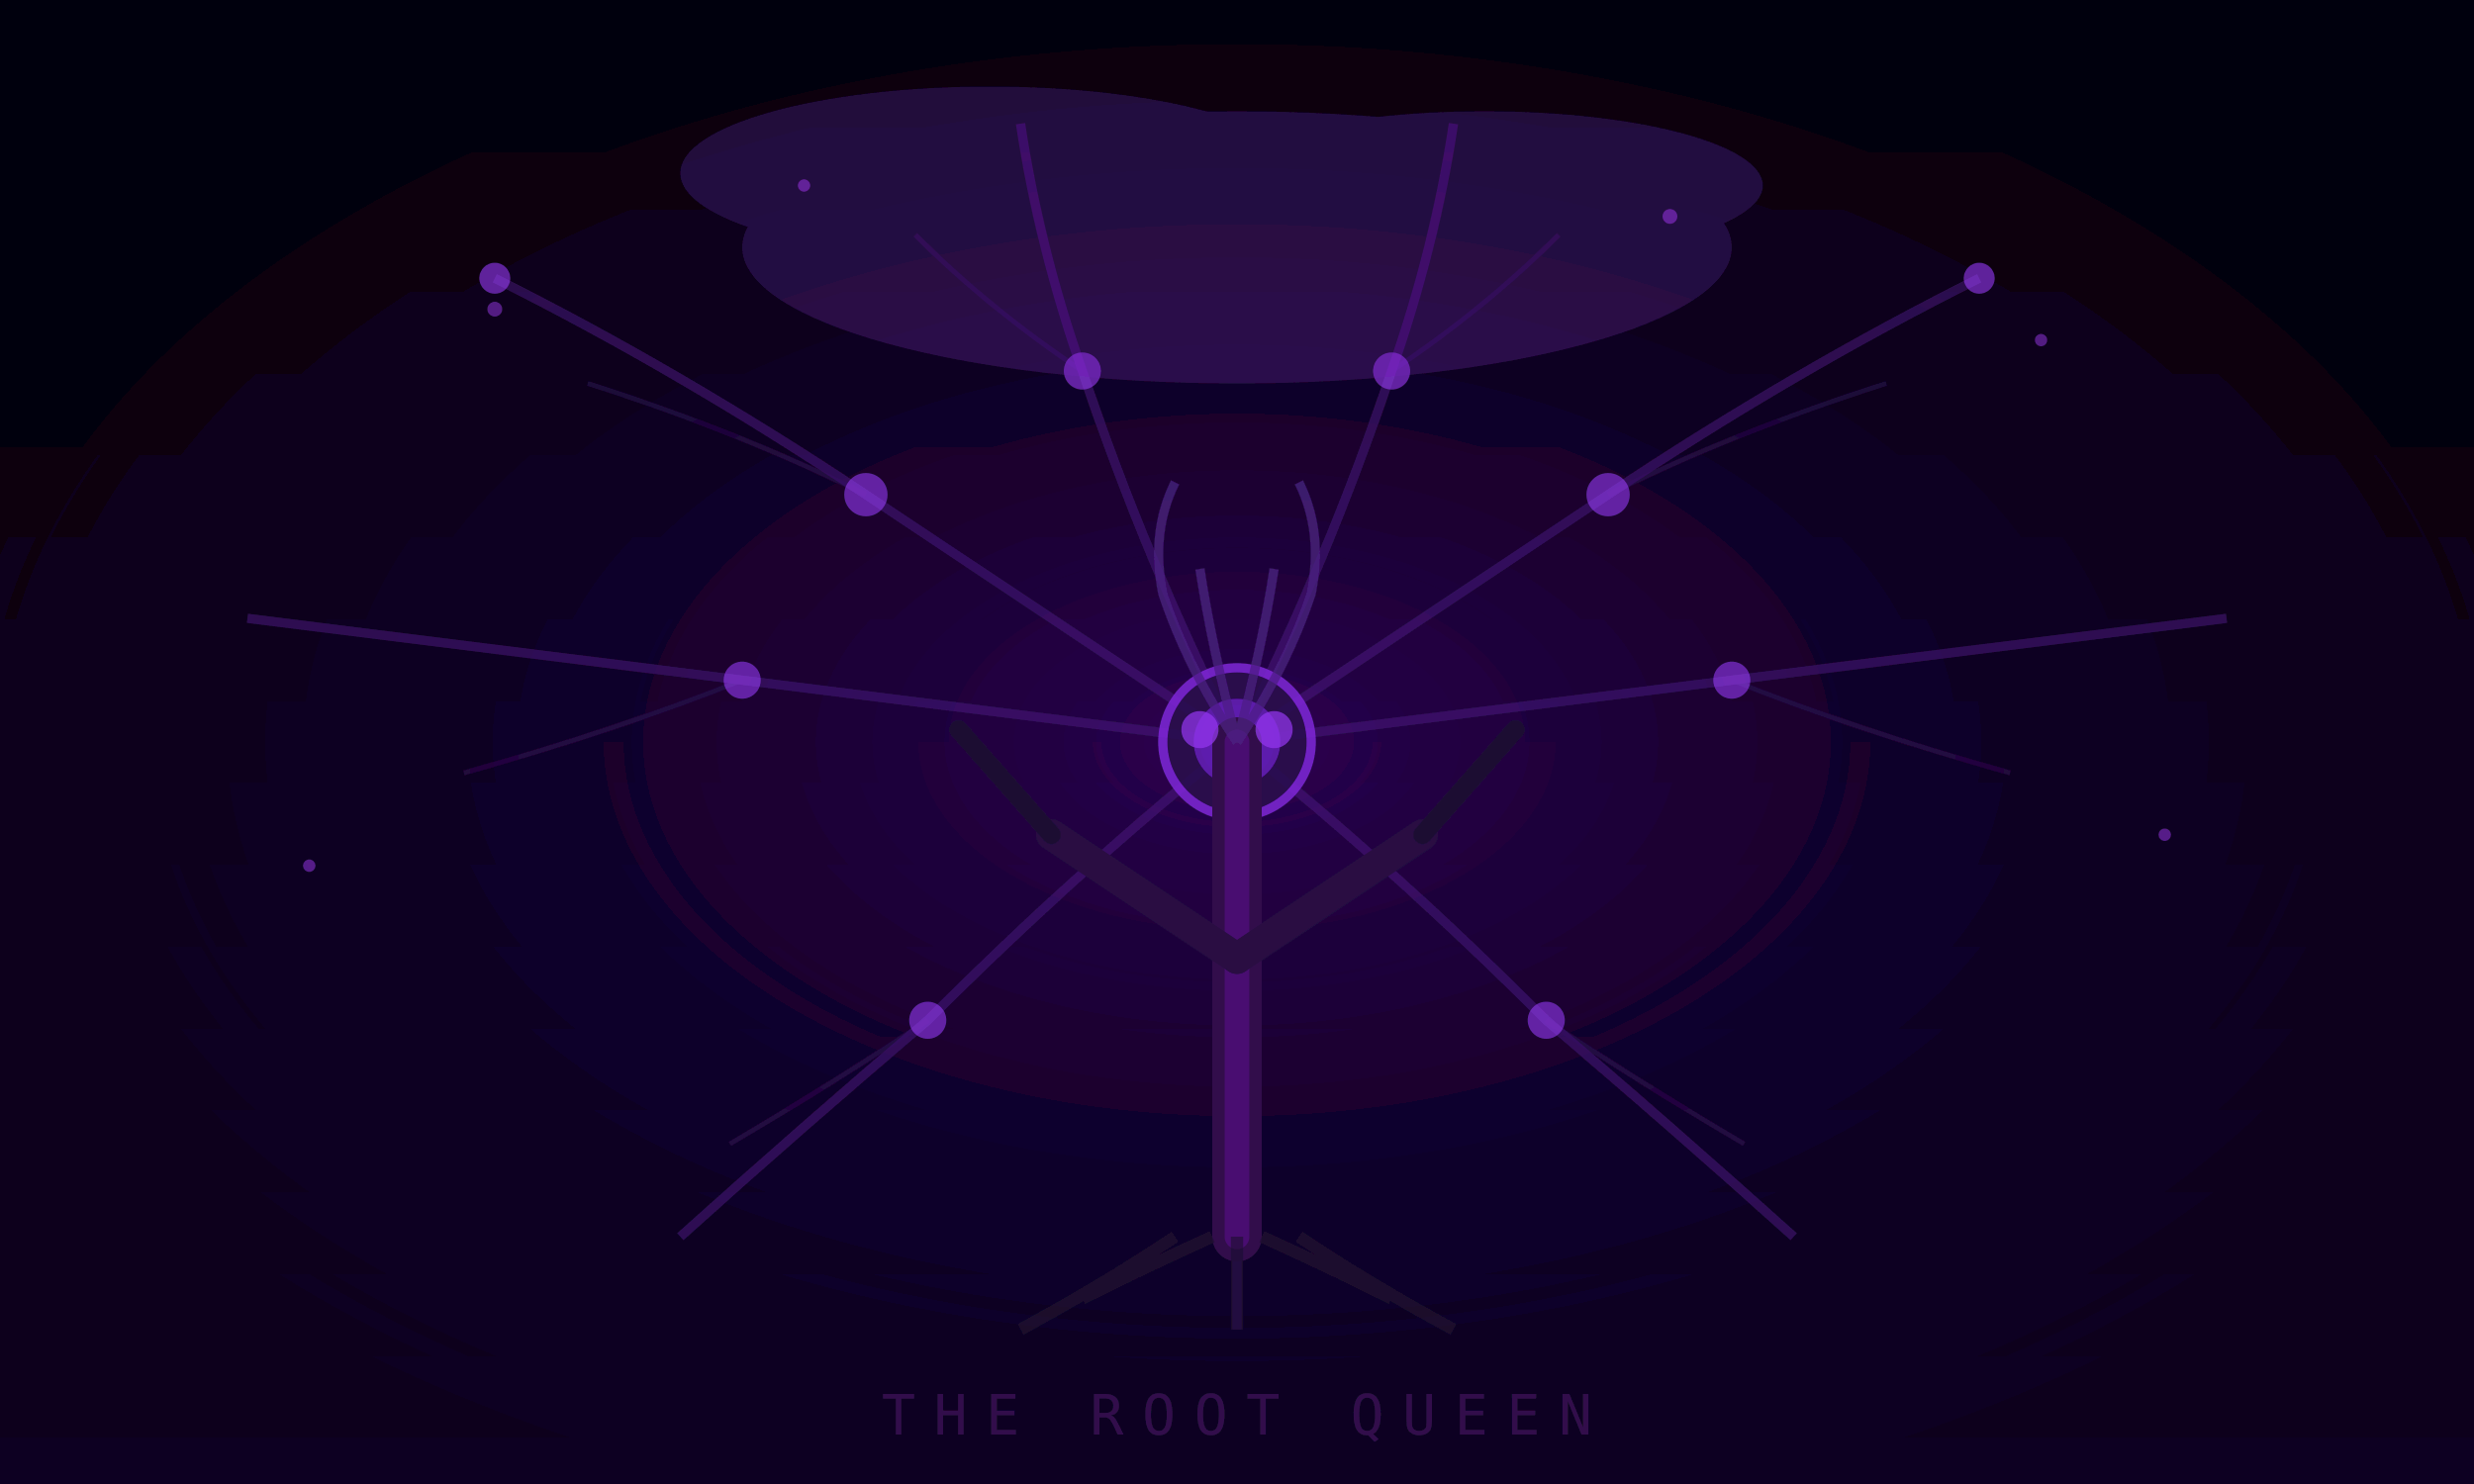
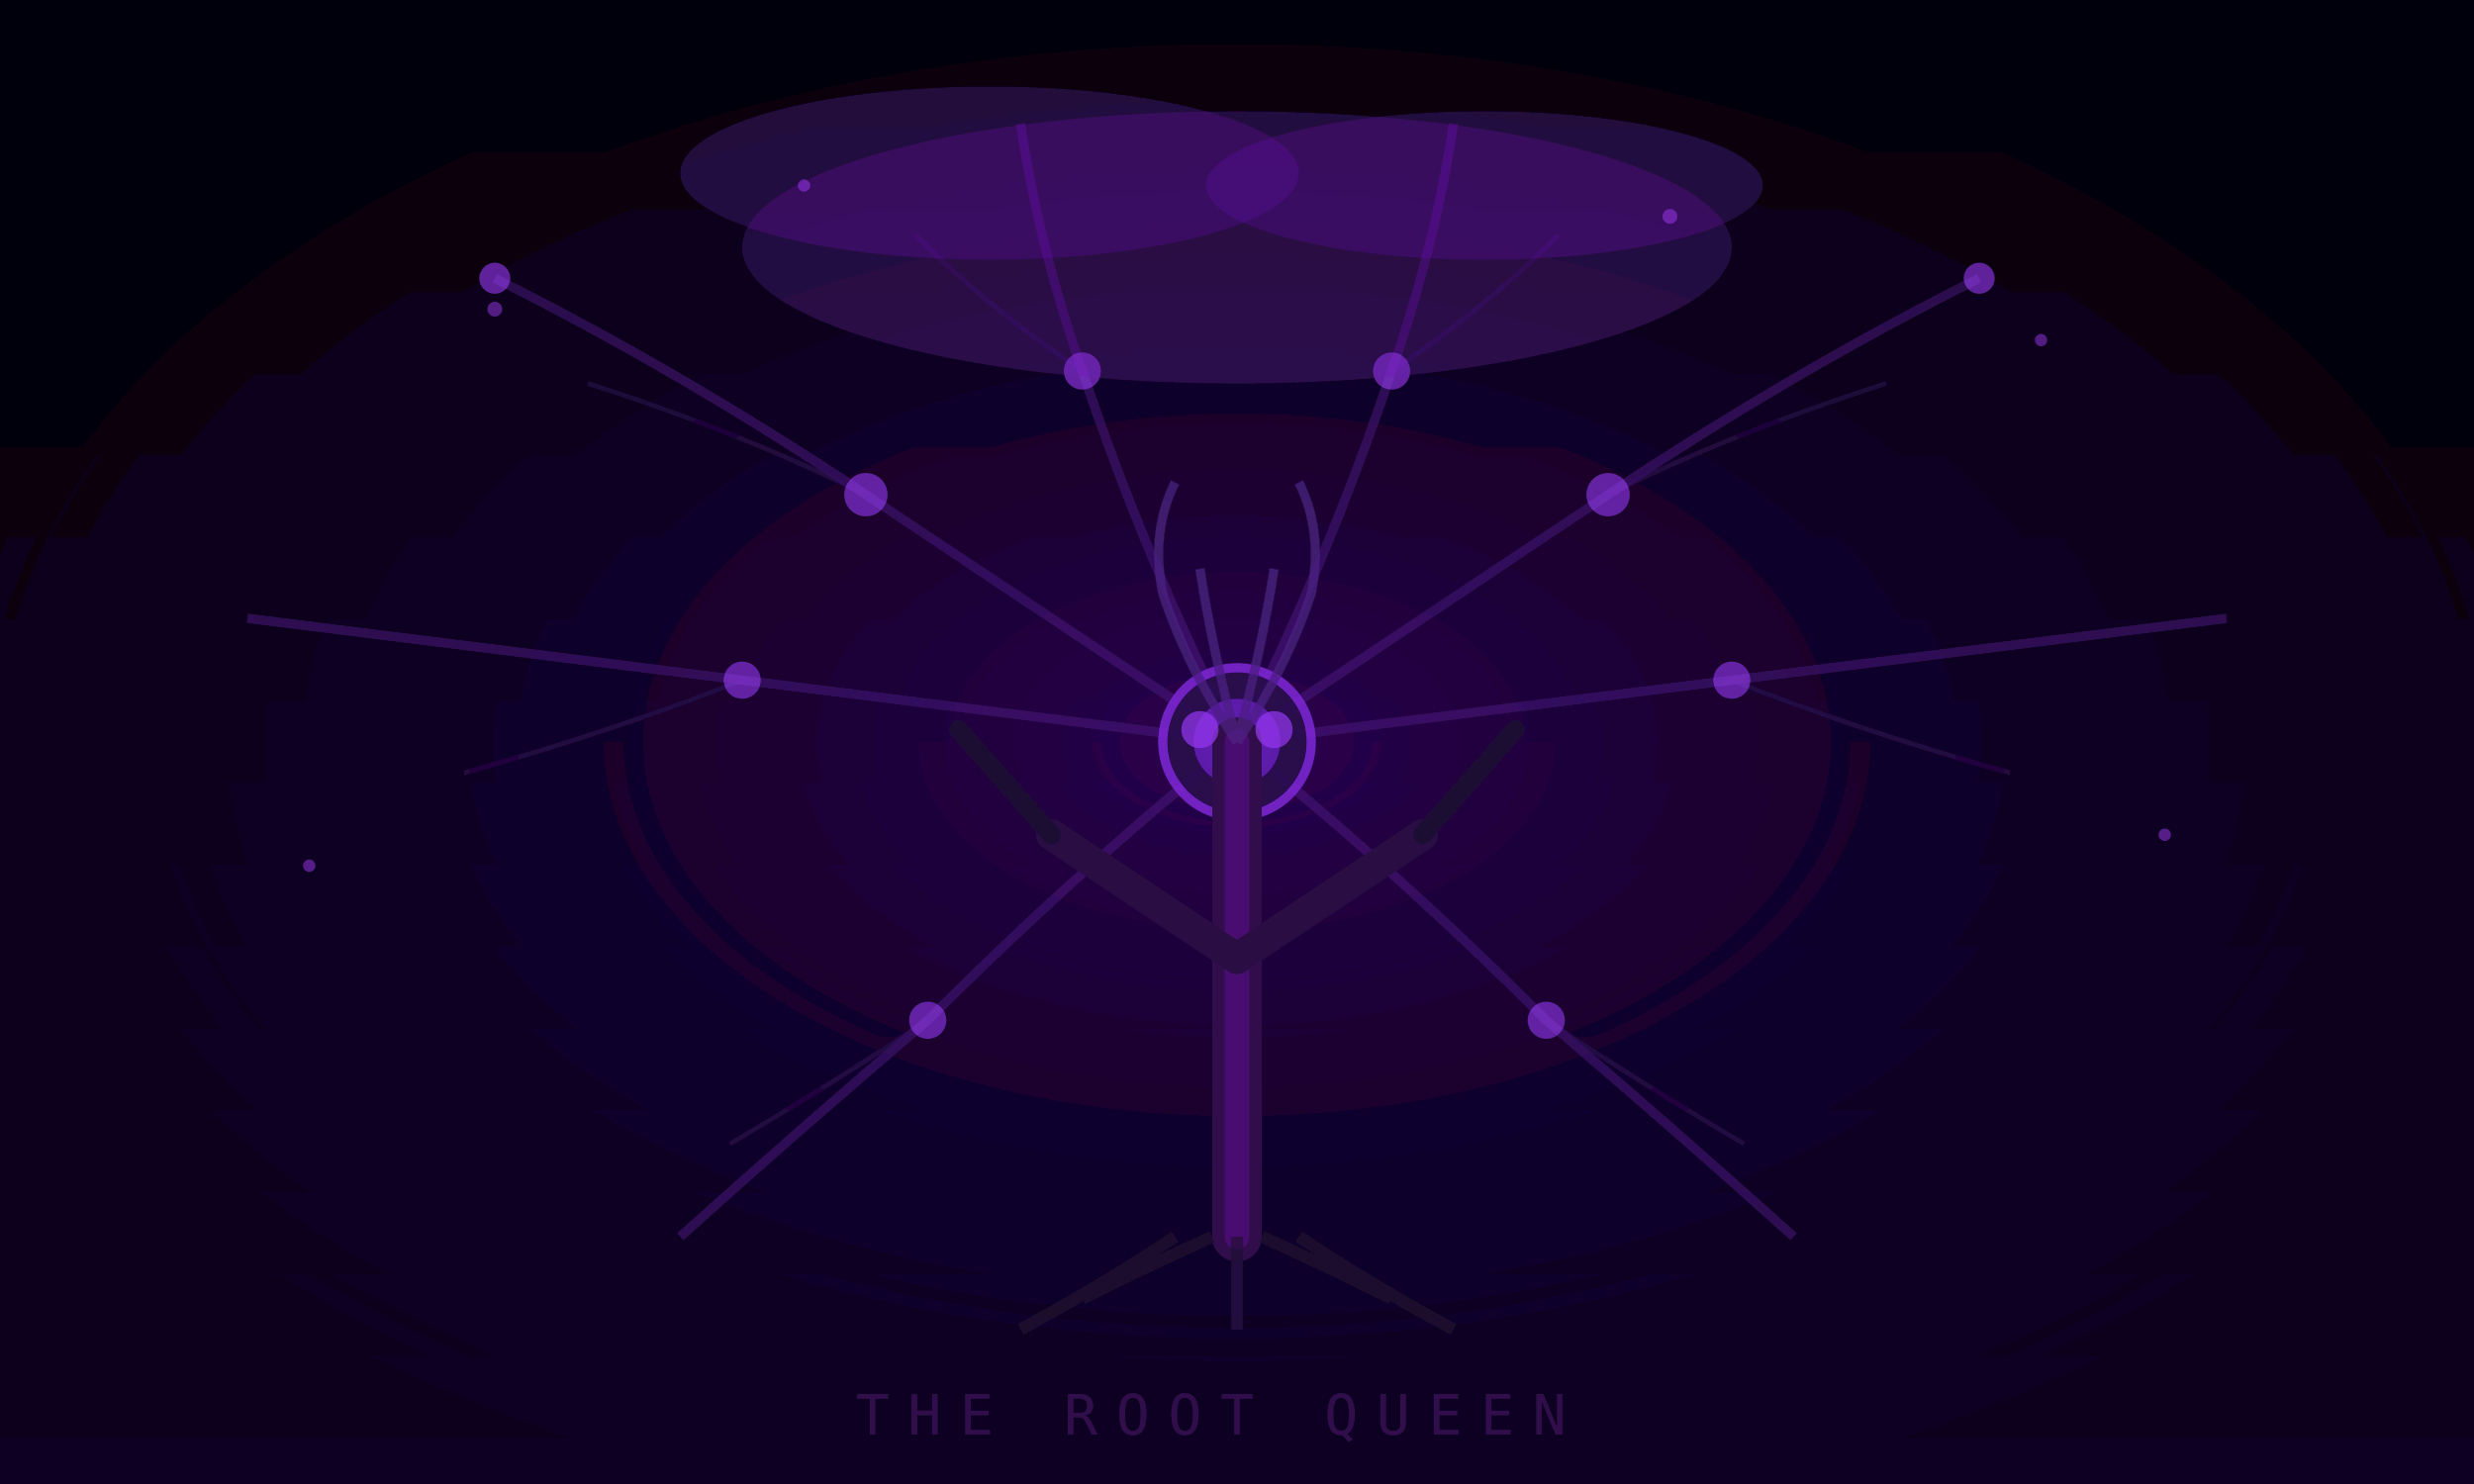
<svg xmlns="http://www.w3.org/2000/svg" viewBox="0 0 400 240" style="filter: brightness(1.4)">
  <rect width="400" height="240" fill="#030206" />
  <linearGradient id="rq-sky" x1="0" y1="0" x2="0" y2="1">
    <stop offset="0%" stop-color="#040208" />
    <stop offset="100%" stop-color="#09041a" />
  </linearGradient>
  <rect width="400" height="240" fill="url(#rq-sky)" />
  <radialGradient id="network-glow" cx="50%" cy="50%" r="55%">
-     <stop offset="0%" stop-color="#500a90" stop-opacity="0.4" />
-     <stop offset="60%" stop-color="#300860" stop-opacity="0.15" />
+     <stop offset="0%" stop-color="#500a90" stop-opacity="0.4">
+       <animate attributeName="stop-opacity" values="0.4;0.7;0.4" dur="5s" repeatCount="indefinite" />
+     </stop>
+     <stop offset="60%" stop-color="#300860" stop-opacity="0.15">
+       <animate attributeName="stop-opacity" values="0.15;0.3;0.15" dur="5s" repeatCount="indefinite" />
+     </stop>
    <stop offset="100%" stop-color="#300860" stop-opacity="0" />
  </radialGradient>
  <rect width="400" height="240" fill="url(#network-glow)" />
  <g stroke="#401070" stroke-width="1.5" fill="none" opacity="0.5">
    <path d="M200,120 Q170,100 140,80 Q110,60 80,45" />
    <path d="M200,120 Q185,90 175,60 Q168,40 165,20" />
    <path d="M200,120 Q215,90 225,60 Q232,40 235,20" />
    <path d="M200,120 Q230,100 260,80 Q290,60 320,45" />
    <path d="M200,120 Q160,115 120,110 Q80,105 40,100" />
    <path d="M200,120 Q240,115 280,110 Q320,105 360,100" />
    <path d="M200,120 Q175,140 150,165 Q130,182 110,200" />
    <path d="M200,120 Q225,140 250,165 Q270,182 290,200" />
    <path d="M200,120 Q200,145 200,175 Q200,195 200,215" />
+     <animate attributeName="opacity" values="0.5;0.75;0.5" dur="5s" repeatCount="indefinite" />
  </g>
  <g stroke="#300c58" stroke-width="0.8" fill="none" opacity="0.35">
    <path d="M140,80 Q120,70 95,62" />
    <path d="M260,80 Q280,70 305,62" />
    <path d="M175,60 Q160,50 148,38" />
    <path d="M225,60 Q240,50 252,38" />
    <path d="M120,110 Q100,118 75,125" />
    <path d="M280,110 Q300,118 325,125" />
    <path d="M150,165 Q135,175 118,185" />
    <path d="M250,165 Q265,175 282,185" />
  </g>
-   <g fill="#8030d0" opacity="0.6">
-     <circle cx="200" cy="120" r="6" />
-     <circle cx="140" cy="80" r="3.5" />
-     <circle cx="260" cy="80" r="3.5" />
-     <circle cx="175" cy="60" r="3" />
-     <circle cx="225" cy="60" r="3" />
-     <circle cx="120" cy="110" r="3" />
-     <circle cx="280" cy="110" r="3" />
-     <circle cx="150" cy="165" r="3" />
-     <circle cx="250" cy="165" r="3" />
-     <circle cx="80" cy="45" r="2.5" />
-     <circle cx="320" cy="45" r="2.5" />
-   </g>
+   <circle cx="200" cy="120" r="6" fill="#8030d0" opacity="0.6">
+     <animate attributeName="opacity" values="0.6;1;0.6" dur="3s" repeatCount="indefinite" />
+   </circle>
+   <circle cx="140" cy="80" r="3.5" fill="#8030d0" opacity="0.6">
+     <animate attributeName="opacity" values="0.6;1;0.6" dur="3s" begin="0.3s" repeatCount="indefinite" />
+   </circle>
+   <circle cx="260" cy="80" r="3.5" fill="#8030d0" opacity="0.6">
+     <animate attributeName="opacity" values="0.6;1;0.6" dur="3s" begin="0.3s" repeatCount="indefinite" />
+   </circle>
+   <circle cx="120" cy="110" r="3" fill="#8030d0" opacity="0.6">
+     <animate attributeName="opacity" values="0.6;1;0.6" dur="3s" begin="0.4s" repeatCount="indefinite" />
+   </circle>
+   <circle cx="280" cy="110" r="3" fill="#8030d0" opacity="0.6">
+     <animate attributeName="opacity" values="0.6;1;0.6" dur="3s" begin="0.4s" repeatCount="indefinite" />
+   </circle>
+   <circle cx="175" cy="60" r="3" fill="#8030d0" opacity="0.6">
+     <animate attributeName="opacity" values="0.6;1;0.6" dur="3s" begin="0.6s" repeatCount="indefinite" />
+   </circle>
+   <circle cx="225" cy="60" r="3" fill="#8030d0" opacity="0.6">
+     <animate attributeName="opacity" values="0.6;1;0.6" dur="3s" begin="0.6s" repeatCount="indefinite" />
+   </circle>
+   <circle cx="150" cy="165" r="3" fill="#8030d0" opacity="0.6">
+     <animate attributeName="opacity" values="0.6;1;0.6" dur="3s" begin="0.7s" repeatCount="indefinite" />
+   </circle>
+   <circle cx="250" cy="165" r="3" fill="#8030d0" opacity="0.6">
+     <animate attributeName="opacity" values="0.6;1;0.6" dur="3s" begin="0.7s" repeatCount="indefinite" />
+   </circle>
+   <circle cx="80" cy="45" r="2.5" fill="#8030d0" opacity="0.6">
+     <animate attributeName="opacity" values="0.6;1;0.6" dur="3s" begin="0.9s" repeatCount="indefinite" />
+   </circle>
+   <circle cx="320" cy="45" r="2.5" fill="#8030d0" opacity="0.6">
+     <animate attributeName="opacity" values="0.6;1;0.6" dur="3s" begin="0.9s" repeatCount="indefinite" />
+   </circle>
  <circle cx="200" cy="120" r="12" fill="#200840" stroke="#7020c0" stroke-width="1.5" opacity="0.8" />
-   <circle cx="200" cy="120" r="7" fill="#6018b0" opacity="0.7" />
-   <circle cx="200" cy="120" r="3" fill="#c040ff" opacity="0.9" />
+   <circle cx="200" cy="120" r="7" fill="#6018b0" opacity="0.7">
+     <animate attributeName="opacity" values="0.7;1;0.7" dur="4s" repeatCount="indefinite" />
+   </circle>
+   <circle cx="200" cy="120" r="3" fill="#c040ff" opacity="0.9">
+     <animate attributeName="r" values="3;4.5;3" dur="4s" repeatCount="indefinite" />
+     <animate attributeName="opacity" values="0.9;1;0.9" dur="4s" repeatCount="indefinite" />
+   </circle>
  <line x1="200" y1="200" x2="200" y2="120" stroke="#2a1040" stroke-width="8" stroke-linecap="round" />
  <line x1="200" y1="200" x2="200" y2="120" stroke="#501080" stroke-width="4" stroke-linecap="round" opacity="0.5" />
  <line x1="200" y1="155" x2="170" y2="135" stroke="#200c38" stroke-width="5" stroke-linecap="round" />
  <line x1="200" y1="155" x2="230" y2="135" stroke="#200c38" stroke-width="5" stroke-linecap="round" />
  <line x1="170" y1="135" x2="155" y2="118" stroke="#180a2c" stroke-width="3" stroke-linecap="round" />
  <line x1="230" y1="135" x2="245" y2="118" stroke="#180a2c" stroke-width="3" stroke-linecap="round" />
  <g stroke="#401870" stroke-width="1.5" fill="none" opacity="0.7">
    <path d="M200,120 Q192,108 188,96 Q186,86 190,78" />
    <path d="M200,120 Q208,108 212,96 Q214,86 210,78" />
    <path d="M200,120 Q196,105 194,92" />
    <path d="M200,120 Q204,105 206,92" />
  </g>
-   <circle cx="194" cy="118" r="3" fill="#8030d0" opacity="0.7" />
-   <circle cx="206" cy="118" r="3" fill="#8030d0" opacity="0.7" />
+   <circle cx="194" cy="118" r="3" fill="#8030d0" opacity="0.7">
+     <animate attributeName="opacity" values="0.7;1;0.3;1;0.7" dur="4s" repeatCount="indefinite" />
+   </circle>
+   <circle cx="206" cy="118" r="3" fill="#8030d0" opacity="0.7">
+     <animate attributeName="opacity" values="0.7;1;0.3;1;0.7" dur="4s" begin="0.2s" repeatCount="indefinite" />
+   </circle>
  <g stroke="#180a28" stroke-width="2" fill="none" opacity="0.6">
    <path d="M196,200 Q185,205 175,210" />
    <path d="M200,200 Q200,208 200,215" />
    <path d="M204,200 Q215,205 225,210" />
    <path d="M190,200 Q178,208 165,215" />
    <path d="M210,200 Q222,208 235,215" />
  </g>
-   <g fill="#6018a0" opacity="0.25">
-     <ellipse cx="200" cy="40" rx="80" ry="22" />
-     <ellipse cx="160" cy="28" rx="50" ry="14" />
-     <ellipse cx="240" cy="30" rx="45" ry="12" />
+   <g fill="#6018a0">
+     <ellipse cx="200" cy="40" rx="80" ry="22" opacity="0.25">
+       <animate attributeName="opacity" values="0.25;0.4;0.25" dur="8s" repeatCount="indefinite" />
+     </ellipse>
+     <ellipse cx="160" cy="28" rx="50" ry="14" opacity="0.25">
+       <animate attributeName="opacity" values="0.25;0.4;0.25" dur="8s" begin="1s" repeatCount="indefinite" />
+     </ellipse>
+     <ellipse cx="240" cy="30" rx="45" ry="12" opacity="0.25">
+       <animate attributeName="opacity" values="0.25;0.4;0.25" dur="8s" begin="2s" repeatCount="indefinite" />
+     </ellipse>
  </g>
-   <g fill="#9030e0" opacity="0.45">
-     <circle cx="80" cy="50" r="1.2" />
-     <circle cx="130" cy="30" r="1" />
-     <circle cx="270" cy="35" r="1.2" />
-     <circle cx="330" cy="55" r="1" />
-     <circle cx="50" cy="140" r="1" />
-     <circle cx="350" cy="135" r="1" />
+   <g fill="#9030e0">
+     <circle cx="80" cy="50" r="1.2" opacity="0.45">
+       <animateTransform attributeName="transform" type="translate" values="0 0; -2 -40; -2 -80" dur="12s" repeatCount="indefinite" />
+       <animate attributeName="opacity" values="0.45;0.45;0" dur="12s" repeatCount="indefinite" />
+     </circle>
+     <circle cx="130" cy="30" r="1" opacity="0.45">
+       <animateTransform attributeName="transform" type="translate" values="0 0; 3 -30; 3 -60" dur="10s" begin="2s" repeatCount="indefinite" />
+       <animate attributeName="opacity" values="0.45;0.45;0" dur="10s" begin="2s" repeatCount="indefinite" />
+     </circle>
+     <circle cx="270" cy="35" r="1.2" opacity="0.45">
+       <animateTransform attributeName="transform" type="translate" values="0 0; -2 -35; -2 -70" dur="11s" begin="1s" repeatCount="indefinite" />
+       <animate attributeName="opacity" values="0.45;0.45;0" dur="11s" begin="1s" repeatCount="indefinite" />
+     </circle>
+     <circle cx="330" cy="55" r="1" opacity="0.45">
+       <animateTransform attributeName="transform" type="translate" values="0 0; 2 -25; 2 -50" dur="9s" begin="3s" repeatCount="indefinite" />
+       <animate attributeName="opacity" values="0.45;0.45;0" dur="9s" begin="3s" repeatCount="indefinite" />
+     </circle>
+     <circle cx="50" cy="140" r="1" opacity="0.45">
+       <animateTransform attributeName="transform" type="translate" values="0 0; -3 -45; -3 -90" dur="14s" begin="4s" repeatCount="indefinite" />
+       <animate attributeName="opacity" values="0.45;0.45;0" dur="14s" begin="4s" repeatCount="indefinite" />
+     </circle>
+     <circle cx="350" cy="135" r="1" opacity="0.45">
+       <animateTransform attributeName="transform" type="translate" values="0 0; 3 -40; 3 -80" dur="13s" begin="5s" repeatCount="indefinite" />
+       <animate attributeName="opacity" values="0.45;0.45;0" dur="13s" begin="5s" repeatCount="indefinite" />
+     </circle>
  </g>
-   <text x="200" y="232" font-family="monospace" font-size="9" fill="#2a1040" text-anchor="middle" letter-spacing="3">THE ROOT QUEEN</text>
+   <text x="200" y="232" font-family="monospace" font-size="9" fill="#2a1040" text-anchor="middle" letter-spacing="3">THE ROOT QUEEN
+     <animate attributeName="opacity" values="0.7;1;0.7" dur="8s" repeatCount="indefinite" />
+   </text>
</svg>
